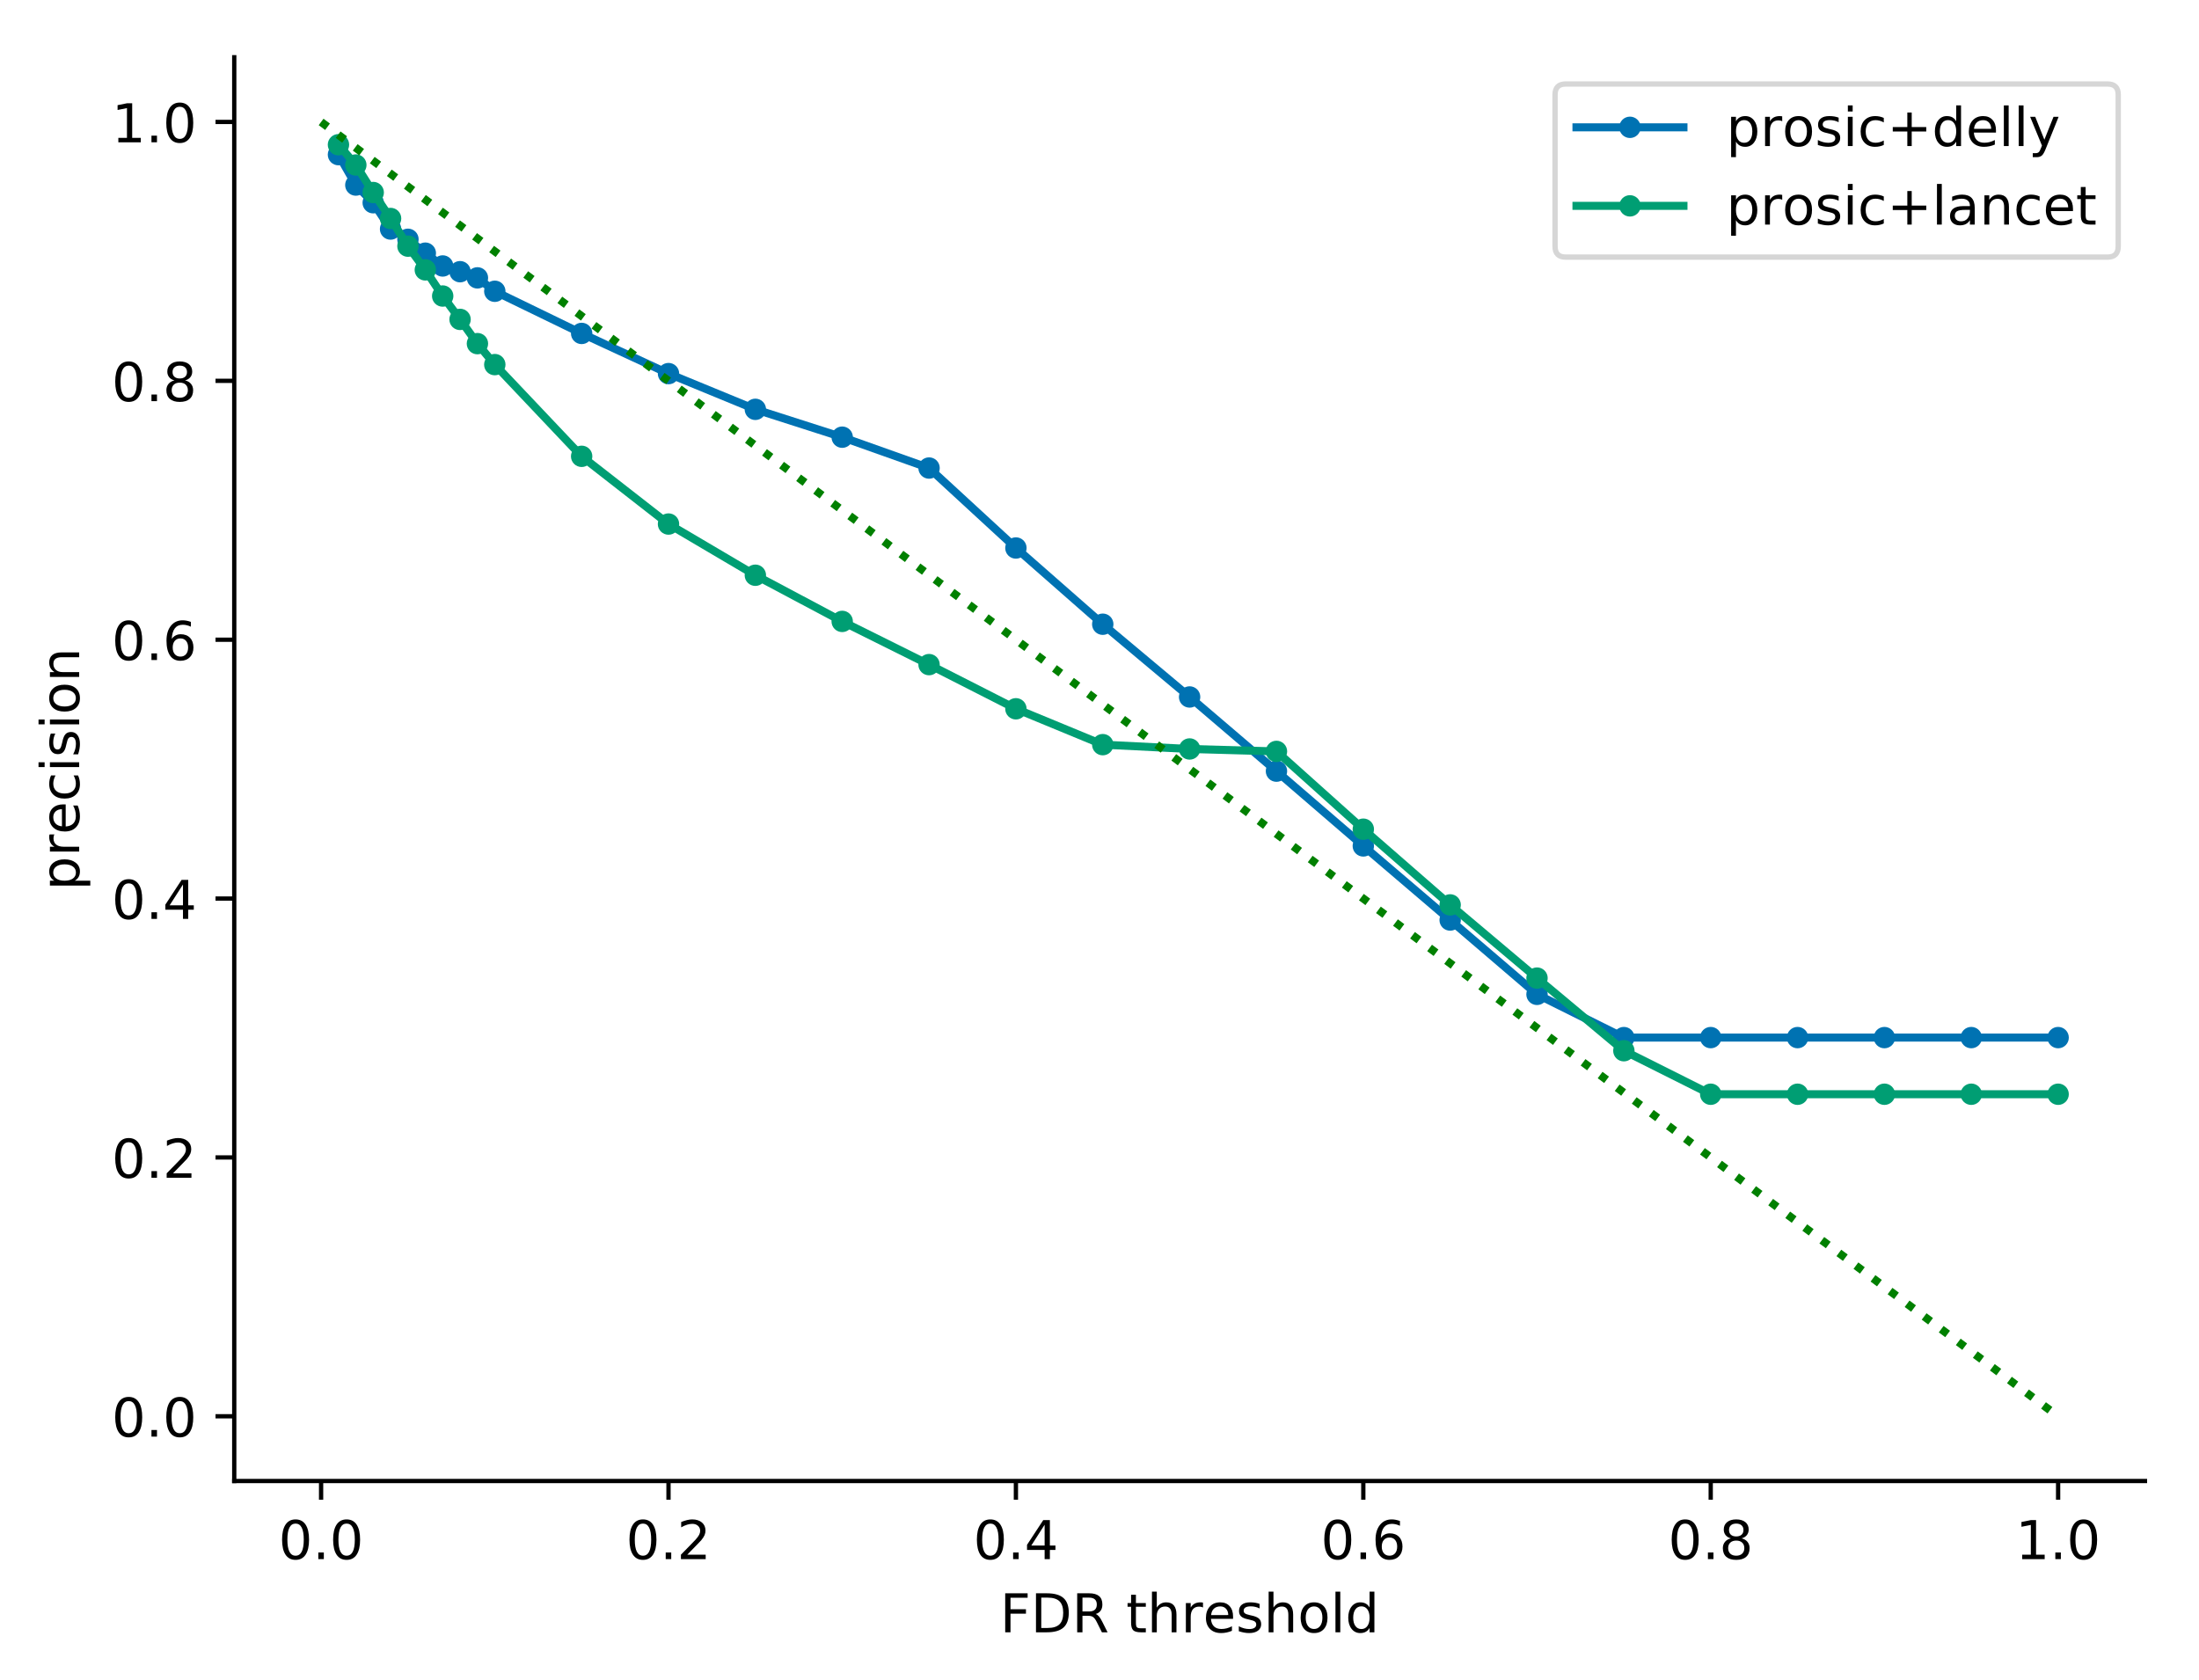
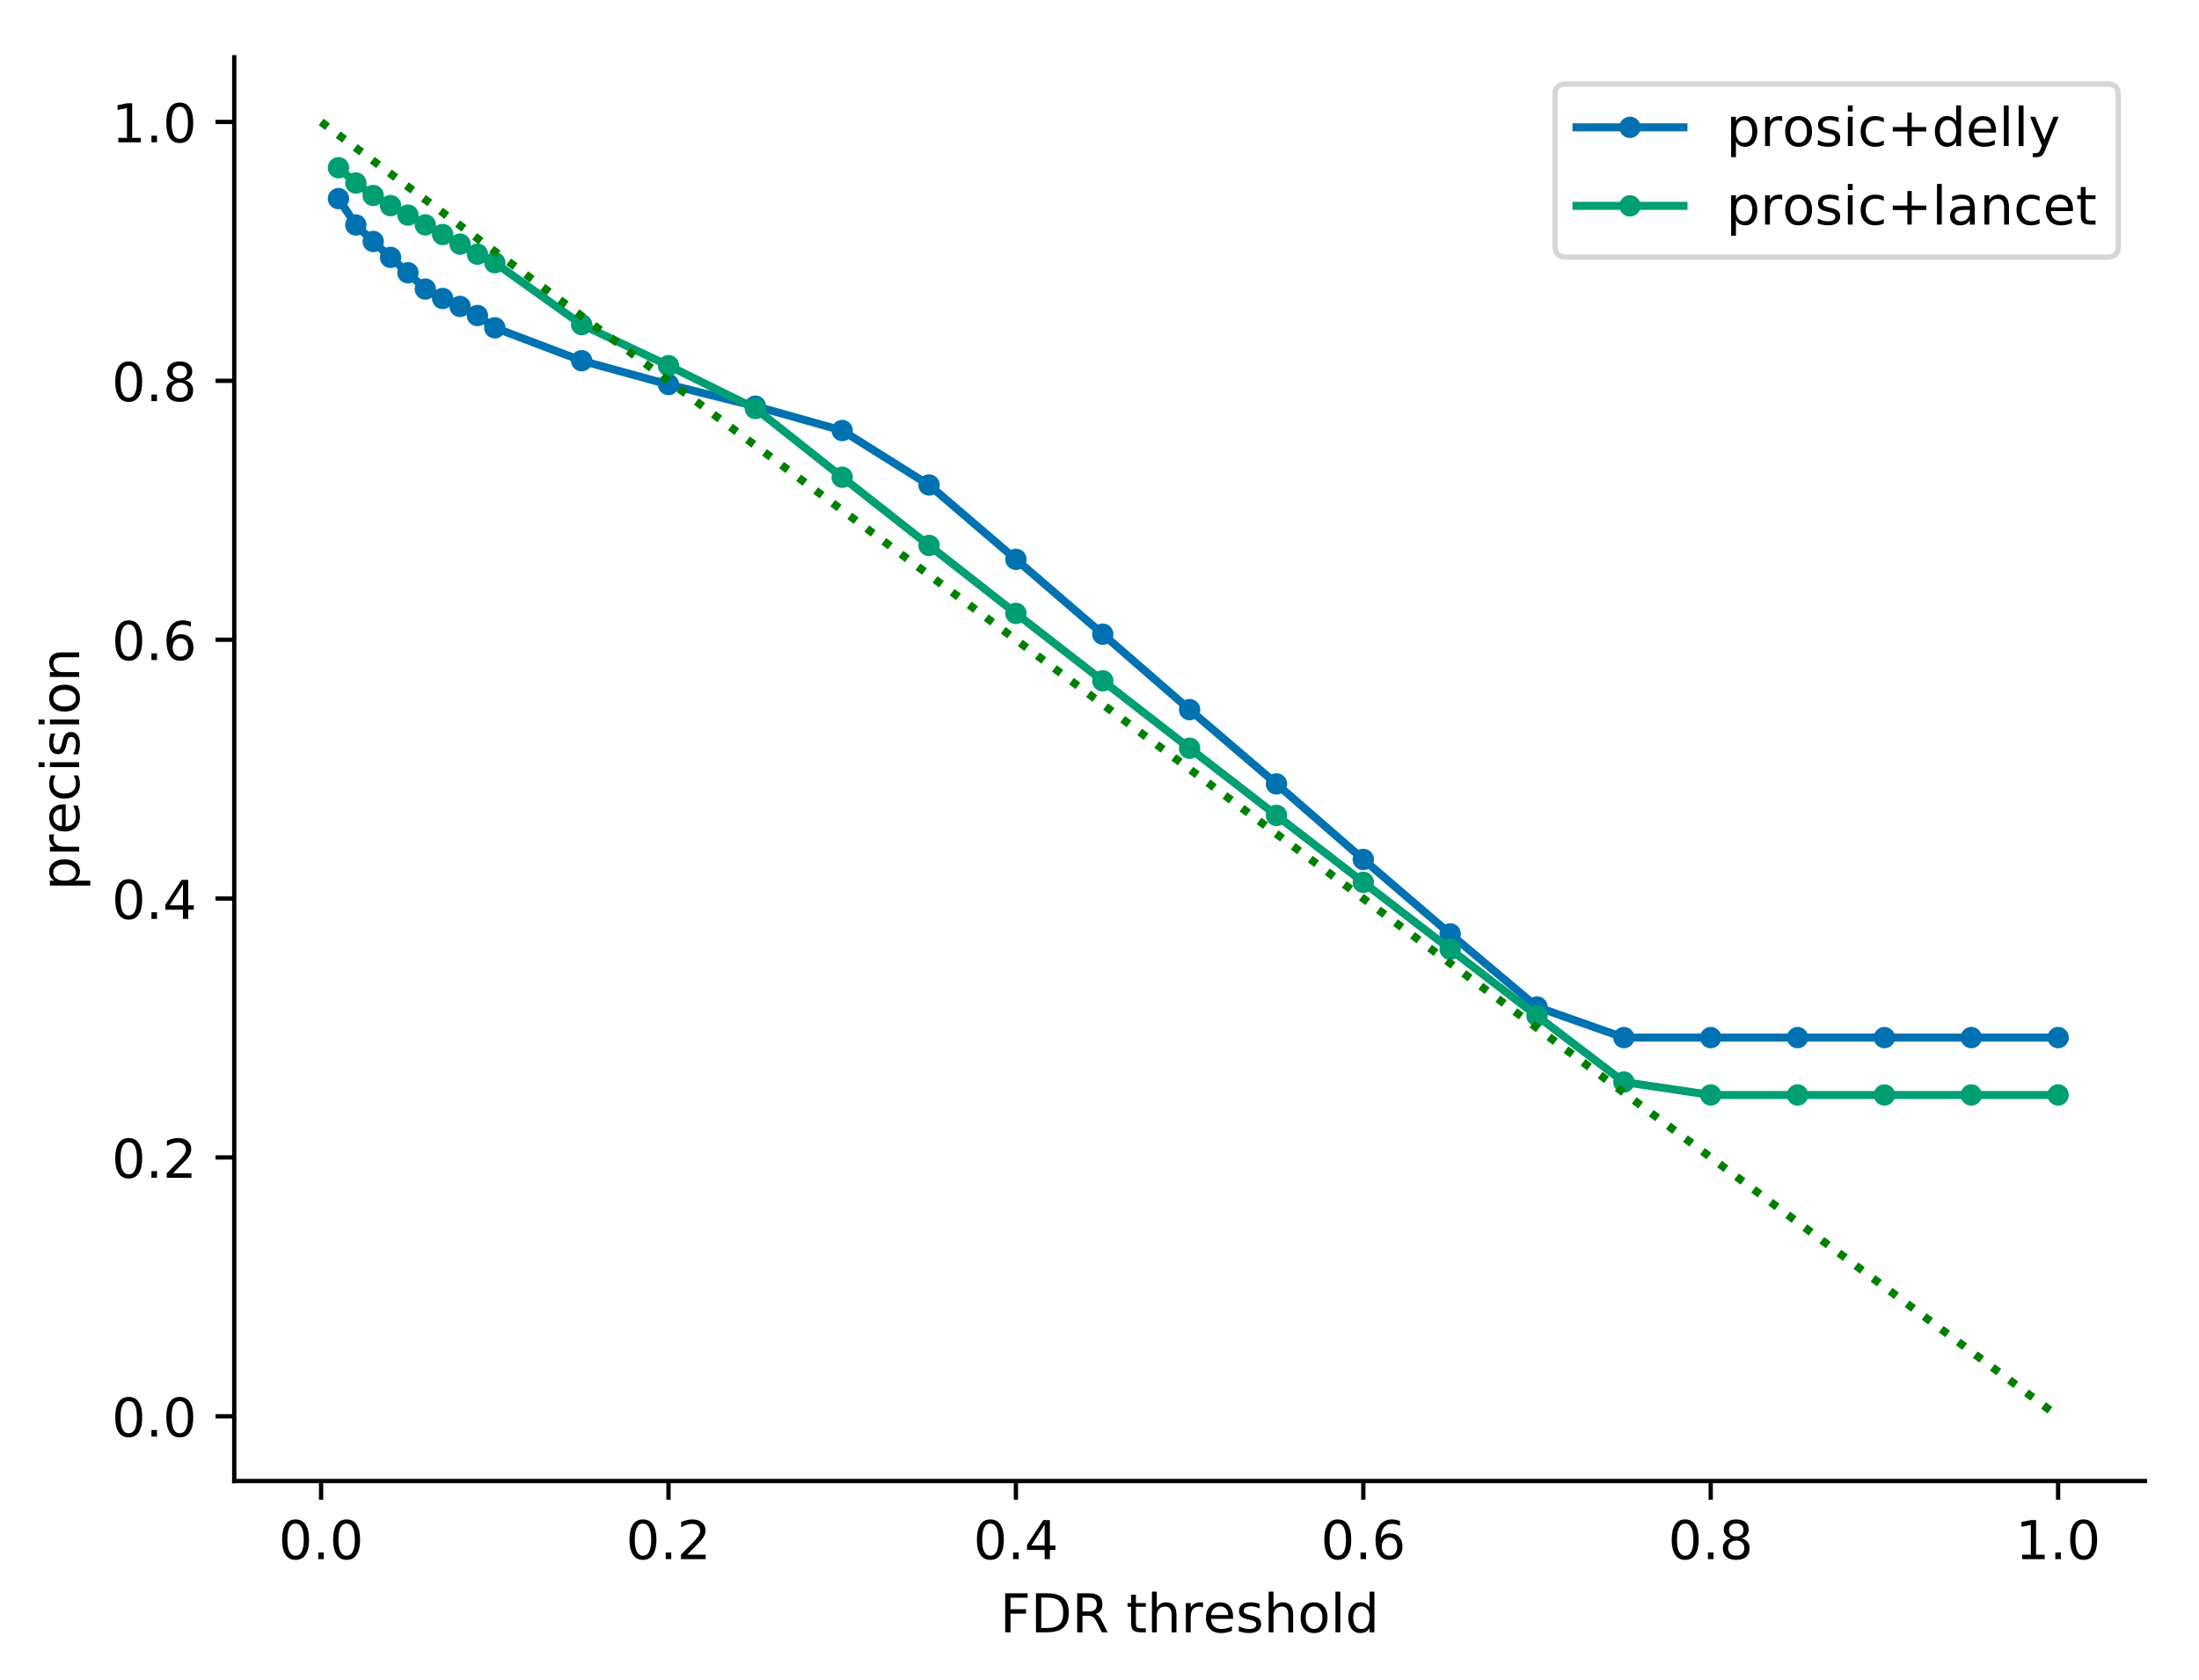
<svg xmlns="http://www.w3.org/2000/svg" xmlns:xlink="http://www.w3.org/1999/xlink" height="314pt" version="1.1" viewBox="0 0 411 314" width="411pt">
  <defs>
    <style type="text/css">
*{stroke-linecap:butt;stroke-linejoin:round;}
  </style>
  </defs>
  <g id="figure_1">
    <g id="patch_1">
      <path d="M 0 314.368  L 411.601 314.368  L 411.601 0  L 0 0  z " style="fill:#ffffff;" />
    </g>
    <g id="axes_1">
      <g id="patch_2">
        <path d="M 43.781 276.812  L 400.901 276.812  L 400.901 10.7  L 43.781 10.7  z " style="fill:#ffffff;" />
      </g>
      <g id="matplotlib.axis_1">
        <g id="xtick_1">
          <g id="line2d_1">
            <defs>
-               <path d="M 0 0  L 0 3.5  " id="m9fa6f4ce5e" style="stroke:#000000;stroke-width:0.8;" />
-             </defs>
-             <g>
-               <use style="stroke:#000000;stroke-width:0.8;" x="60.014" xlink:href="#m9fa6f4ce5e" y="276.812" />
+               <path d="M 0 0  L 0 3.5  " id="m91245ef5e2" style="stroke:#000000;stroke-width:0.8;" />
+             </defs>
+             <g>
+               <use style="stroke:#000000;stroke-width:0.8;" x="60.014" xlink:href="#m91245ef5e2" y="276.812" />
            </g>
          </g>
          <g id="text_1">
            <defs>
              <path d="M 31.781 66.406  Q 24.172 66.406 20.328 58.906  Q 16.5 51.422 16.5 36.375  Q 16.5 21.391 20.328 13.891  Q 24.172 6.391 31.781 6.391  Q 39.453 6.391 43.281 13.891  Q 47.125 21.391 47.125 36.375  Q 47.125 51.422 43.281 58.906  Q 39.453 66.406 31.781 66.406  z M 31.781 74.219  Q 44.047 74.219 50.516 64.516  Q 56.984 54.828 56.984 36.375  Q 56.984 17.969 50.516 8.266  Q 44.047 -1.422 31.781 -1.422  Q 19.531 -1.422 13.062 8.266  Q 6.594 17.969 6.594 36.375  Q 6.594 54.828 13.062 64.516  Q 19.531 74.219 31.781 74.219  z " id="DejaVuSans-30" />
              <path d="M 10.688 12.406  L 21 12.406  L 21 0  L 10.688 0  z " id="DejaVuSans-2e" />
            </defs>
            <g transform="translate(52.06242 291.4104)scale(0.1 -0.1)">
              <use xlink:href="#DejaVuSans-30" />
              <use x="63.623" xlink:href="#DejaVuSans-2e" />
              <use x="95.41" xlink:href="#DejaVuSans-30" />
            </g>
          </g>
        </g>
        <g id="xtick_2">
          <g id="line2d_2">
            <g>
-               <use style="stroke:#000000;stroke-width:0.8;" x="124.945" xlink:href="#m9fa6f4ce5e" y="276.812" />
+               <use style="stroke:#000000;stroke-width:0.8;" x="124.945" xlink:href="#m91245ef5e2" y="276.812" />
            </g>
          </g>
          <g id="text_2">
            <defs>
              <path d="M 19.188 8.297  L 53.609 8.297  L 53.609 0  L 7.328 0  L 7.328 8.297  Q 12.938 14.109 22.625 23.891  Q 32.328 33.688 34.812 36.531  Q 39.547 41.844 41.422 45.531  Q 43.312 49.219 43.312 52.781  Q 43.312 58.594 39.234 62.25  Q 35.156 65.922 28.609 65.922  Q 23.969 65.922 18.812 64.312  Q 13.672 62.703 7.812 59.422  L 7.812 69.391  Q 13.766 71.781 18.938 73  Q 24.125 74.219 28.422 74.219  Q 39.75 74.219 46.484 68.547  Q 53.219 62.891 53.219 53.422  Q 53.219 48.922 51.531 44.891  Q 49.859 40.875 45.406 35.406  Q 44.188 33.984 37.641 27.219  Q 31.109 20.453 19.188 8.297  z " id="DejaVuSans-32" />
            </defs>
            <g transform="translate(116.9933 291.4104)scale(0.1 -0.1)">
              <use xlink:href="#DejaVuSans-30" />
              <use x="63.623" xlink:href="#DejaVuSans-2e" />
              <use x="95.41" xlink:href="#DejaVuSans-32" />
            </g>
          </g>
        </g>
        <g id="xtick_3">
          <g id="line2d_3">
            <g>
-               <use style="stroke:#000000;stroke-width:0.8;" x="189.876" xlink:href="#m9fa6f4ce5e" y="276.812" />
+               <use style="stroke:#000000;stroke-width:0.8;" x="189.876" xlink:href="#m91245ef5e2" y="276.812" />
            </g>
          </g>
          <g id="text_3">
            <defs>
              <path d="M 37.797 64.312  L 12.891 25.391  L 37.797 25.391  z M 35.203 72.906  L 47.609 72.906  L 47.609 25.391  L 58.016 25.391  L 58.016 17.188  L 47.609 17.188  L 47.609 0  L 37.797 0  L 37.797 17.188  L 4.891 17.188  L 4.891 26.703  z " id="DejaVuSans-34" />
            </defs>
            <g transform="translate(181.9242 291.4104)scale(0.1 -0.1)">
              <use xlink:href="#DejaVuSans-30" />
              <use x="63.623" xlink:href="#DejaVuSans-2e" />
              <use x="95.41" xlink:href="#DejaVuSans-34" />
            </g>
          </g>
        </g>
        <g id="xtick_4">
          <g id="line2d_4">
            <g>
-               <use style="stroke:#000000;stroke-width:0.8;" x="254.807" xlink:href="#m9fa6f4ce5e" y="276.812" />
+               <use style="stroke:#000000;stroke-width:0.8;" x="254.807" xlink:href="#m91245ef5e2" y="276.812" />
            </g>
          </g>
          <g id="text_4">
            <defs>
              <path d="M 33.016 40.375  Q 26.375 40.375 22.484 35.828  Q 18.609 31.297 18.609 23.391  Q 18.609 15.531 22.484 10.953  Q 26.375 6.391 33.016 6.391  Q 39.656 6.391 43.531 10.953  Q 47.406 15.531 47.406 23.391  Q 47.406 31.297 43.531 35.828  Q 39.656 40.375 33.016 40.375  z M 52.594 71.297  L 52.594 62.312  Q 48.875 64.062 45.094 64.984  Q 41.312 65.922 37.594 65.922  Q 27.828 65.922 22.672 59.328  Q 17.531 52.734 16.797 39.406  Q 19.672 43.656 24.016 45.922  Q 28.375 48.188 33.594 48.188  Q 44.578 48.188 50.953 41.516  Q 57.328 34.859 57.328 23.391  Q 57.328 12.156 50.688 5.359  Q 44.047 -1.422 33.016 -1.422  Q 20.359 -1.422 13.672 8.266  Q 6.984 17.969 6.984 36.375  Q 6.984 53.656 15.188 63.938  Q 23.391 74.219 37.203 74.219  Q 40.922 74.219 44.703 73.484  Q 48.484 72.75 52.594 71.297  z " id="DejaVuSans-36" />
            </defs>
            <g transform="translate(246.8551 291.4104)scale(0.1 -0.1)">
              <use xlink:href="#DejaVuSans-30" />
              <use x="63.623" xlink:href="#DejaVuSans-2e" />
              <use x="95.41" xlink:href="#DejaVuSans-36" />
            </g>
          </g>
        </g>
        <g id="xtick_5">
          <g id="line2d_5">
            <g>
-               <use style="stroke:#000000;stroke-width:0.8;" x="319.738" xlink:href="#m9fa6f4ce5e" y="276.812" />
+               <use style="stroke:#000000;stroke-width:0.8;" x="319.738" xlink:href="#m91245ef5e2" y="276.812" />
            </g>
          </g>
          <g id="text_5">
            <defs>
              <path d="M 31.781 34.625  Q 24.75 34.625 20.719 30.859  Q 16.703 27.094 16.703 20.516  Q 16.703 13.922 20.719 10.156  Q 24.75 6.391 31.781 6.391  Q 38.812 6.391 42.859 10.172  Q 46.922 13.969 46.922 20.516  Q 46.922 27.094 42.891 30.859  Q 38.875 34.625 31.781 34.625  z M 21.922 38.812  Q 15.578 40.375 12.031 44.719  Q 8.5 49.078 8.5 55.328  Q 8.5 64.062 14.719 69.141  Q 20.953 74.219 31.781 74.219  Q 42.672 74.219 48.875 69.141  Q 55.078 64.062 55.078 55.328  Q 55.078 49.078 51.531 44.719  Q 48 40.375 41.703 38.812  Q 48.828 37.156 52.797 32.312  Q 56.781 27.484 56.781 20.516  Q 56.781 9.906 50.312 4.234  Q 43.844 -1.422 31.781 -1.422  Q 19.734 -1.422 13.25 4.234  Q 6.781 9.906 6.781 20.516  Q 6.781 27.484 10.781 32.312  Q 14.797 37.156 21.922 38.812  z M 18.312 54.391  Q 18.312 48.734 21.844 45.562  Q 25.391 42.391 31.781 42.391  Q 38.141 42.391 41.719 45.562  Q 45.312 48.734 45.312 54.391  Q 45.312 60.062 41.719 63.234  Q 38.141 66.406 31.781 66.406  Q 25.391 66.406 21.844 63.234  Q 18.312 60.062 18.312 54.391  z " id="DejaVuSans-38" />
            </defs>
            <g transform="translate(311.7861 291.4104)scale(0.1 -0.1)">
              <use xlink:href="#DejaVuSans-30" />
              <use x="63.623" xlink:href="#DejaVuSans-2e" />
              <use x="95.41" xlink:href="#DejaVuSans-38" />
            </g>
          </g>
        </g>
        <g id="xtick_6">
          <g id="line2d_6">
            <g>
-               <use style="stroke:#000000;stroke-width:0.8;" x="384.669" xlink:href="#m9fa6f4ce5e" y="276.812" />
+               <use style="stroke:#000000;stroke-width:0.8;" x="384.669" xlink:href="#m91245ef5e2" y="276.812" />
            </g>
          </g>
          <g id="text_6">
            <defs>
              <path d="M 12.406 8.297  L 28.516 8.297  L 28.516 63.922  L 10.984 60.406  L 10.984 69.391  L 28.422 72.906  L 38.281 72.906  L 38.281 8.297  L 54.391 8.297  L 54.391 0  L 12.406 0  z " id="DejaVuSans-31" />
            </defs>
            <g transform="translate(376.717 291.4104)scale(0.1 -0.1)">
              <use xlink:href="#DejaVuSans-31" />
              <use x="63.623" xlink:href="#DejaVuSans-2e" />
              <use x="95.41" xlink:href="#DejaVuSans-30" />
            </g>
          </g>
        </g>
        <g id="text_7">
          <defs>
            <path d="M 9.812 72.906  L 51.703 72.906  L 51.703 64.594  L 19.672 64.594  L 19.672 43.109  L 48.578 43.109  L 48.578 34.812  L 19.672 34.812  L 19.672 0  L 9.812 0  z " id="DejaVuSans-46" />
            <path d="M 19.672 64.797  L 19.672 8.109  L 31.594 8.109  Q 46.688 8.109 53.688 14.938  Q 60.688 21.781 60.688 36.531  Q 60.688 51.172 53.688 57.984  Q 46.688 64.797 31.594 64.797  z M 9.812 72.906  L 30.078 72.906  Q 51.266 72.906 61.172 64.094  Q 71.094 55.281 71.094 36.531  Q 71.094 17.672 61.125 8.828  Q 51.172 0 30.078 0  L 9.812 0  z " id="DejaVuSans-44" />
            <path d="M 44.391 34.188  Q 47.562 33.109 50.562 29.594  Q 53.562 26.078 56.594 19.922  L 66.609 0  L 56 0  L 46.688 18.703  Q 43.062 26.031 39.672 28.422  Q 36.281 30.812 30.422 30.812  L 19.672 30.812  L 19.672 0  L 9.812 0  L 9.812 72.906  L 32.078 72.906  Q 44.578 72.906 50.734 67.672  Q 56.891 62.453 56.891 51.906  Q 56.891 45.016 53.688 40.469  Q 50.484 35.938 44.391 34.188  z M 19.672 64.797  L 19.672 38.922  L 32.078 38.922  Q 39.203 38.922 42.844 42.219  Q 46.484 45.516 46.484 51.906  Q 46.484 58.297 42.844 61.547  Q 39.203 64.797 32.078 64.797  z " id="DejaVuSans-52" />
            <path id="DejaVuSans-20" />
            <path d="M 18.312 70.219  L 18.312 54.688  L 36.812 54.688  L 36.812 47.703  L 18.312 47.703  L 18.312 18.016  Q 18.312 11.328 20.141 9.422  Q 21.969 7.516 27.594 7.516  L 36.812 7.516  L 36.812 0  L 27.594 0  Q 17.188 0 13.234 3.875  Q 9.281 7.766 9.281 18.016  L 9.281 47.703  L 2.688 47.703  L 2.688 54.688  L 9.281 54.688  L 9.281 70.219  z " id="DejaVuSans-74" />
            <path d="M 54.891 33.016  L 54.891 0  L 45.906 0  L 45.906 32.719  Q 45.906 40.484 42.875 44.328  Q 39.844 48.188 33.797 48.188  Q 26.516 48.188 22.312 43.547  Q 18.109 38.922 18.109 30.906  L 18.109 0  L 9.078 0  L 9.078 75.984  L 18.109 75.984  L 18.109 46.188  Q 21.344 51.125 25.703 53.562  Q 30.078 56 35.797 56  Q 45.219 56 50.047 50.172  Q 54.891 44.344 54.891 33.016  z " id="DejaVuSans-68" />
            <path d="M 41.109 46.297  Q 39.594 47.172 37.812 47.578  Q 36.031 48 33.891 48  Q 26.266 48 22.188 43.047  Q 18.109 38.094 18.109 28.812  L 18.109 0  L 9.078 0  L 9.078 54.688  L 18.109 54.688  L 18.109 46.188  Q 20.953 51.172 25.484 53.578  Q 30.031 56 36.531 56  Q 37.453 56 38.578 55.875  Q 39.703 55.766 41.062 55.516  z " id="DejaVuSans-72" />
            <path d="M 56.203 29.594  L 56.203 25.203  L 14.891 25.203  Q 15.484 15.922 20.484 11.062  Q 25.484 6.203 34.422 6.203  Q 39.594 6.203 44.453 7.469  Q 49.312 8.734 54.109 11.281  L 54.109 2.781  Q 49.266 0.734 44.188 -0.344  Q 39.109 -1.422 33.891 -1.422  Q 20.797 -1.422 13.156 6.188  Q 5.516 13.812 5.516 26.812  Q 5.516 40.234 12.766 48.109  Q 20.016 56 32.328 56  Q 43.359 56 49.781 48.891  Q 56.203 41.797 56.203 29.594  z M 47.219 32.234  Q 47.125 39.594 43.094 43.984  Q 39.062 48.391 32.422 48.391  Q 24.906 48.391 20.391 44.141  Q 15.875 39.891 15.188 32.172  z " id="DejaVuSans-65" />
            <path d="M 44.281 53.078  L 44.281 44.578  Q 40.484 46.531 36.375 47.5  Q 32.281 48.484 27.875 48.484  Q 21.188 48.484 17.844 46.438  Q 14.5 44.391 14.5 40.281  Q 14.5 37.156 16.891 35.375  Q 19.281 33.594 26.516 31.984  L 29.594 31.297  Q 39.156 29.25 43.188 25.516  Q 47.219 21.781 47.219 15.094  Q 47.219 7.469 41.188 3.016  Q 35.156 -1.422 24.609 -1.422  Q 20.219 -1.422 15.453 -0.562  Q 10.688 0.297 5.422 2  L 5.422 11.281  Q 10.406 8.688 15.234 7.391  Q 20.062 6.109 24.812 6.109  Q 31.156 6.109 34.562 8.281  Q 37.984 10.453 37.984 14.406  Q 37.984 18.062 35.516 20.016  Q 33.062 21.969 24.703 23.781  L 21.578 24.516  Q 13.234 26.266 9.516 29.906  Q 5.812 33.547 5.812 39.891  Q 5.812 47.609 11.281 51.797  Q 16.75 56 26.812 56  Q 31.781 56 36.172 55.266  Q 40.578 54.547 44.281 53.078  z " id="DejaVuSans-73" />
            <path d="M 30.609 48.391  Q 23.391 48.391 19.188 42.75  Q 14.984 37.109 14.984 27.297  Q 14.984 17.484 19.156 11.844  Q 23.344 6.203 30.609 6.203  Q 37.797 6.203 41.984 11.859  Q 46.188 17.531 46.188 27.297  Q 46.188 37.016 41.984 42.703  Q 37.797 48.391 30.609 48.391  z M 30.609 56  Q 42.328 56 49.016 48.375  Q 55.719 40.766 55.719 27.297  Q 55.719 13.875 49.016 6.219  Q 42.328 -1.422 30.609 -1.422  Q 18.844 -1.422 12.172 6.219  Q 5.516 13.875 5.516 27.297  Q 5.516 40.766 12.172 48.375  Q 18.844 56 30.609 56  z " id="DejaVuSans-6f" />
            <path d="M 9.422 75.984  L 18.406 75.984  L 18.406 0  L 9.422 0  z " id="DejaVuSans-6c" />
            <path d="M 45.406 46.391  L 45.406 75.984  L 54.391 75.984  L 54.391 0  L 45.406 0  L 45.406 8.203  Q 42.578 3.328 38.25 0.953  Q 33.938 -1.422 27.875 -1.422  Q 17.969 -1.422 11.734 6.484  Q 5.516 14.406 5.516 27.297  Q 5.516 40.188 11.734 48.094  Q 17.969 56 27.875 56  Q 33.938 56 38.25 53.625  Q 42.578 51.266 45.406 46.391  z M 14.797 27.297  Q 14.797 17.391 18.875 11.75  Q 22.953 6.109 30.078 6.109  Q 37.203 6.109 41.297 11.75  Q 45.406 17.391 45.406 27.297  Q 45.406 37.203 41.297 42.844  Q 37.203 48.484 30.078 48.484  Q 22.953 48.484 18.875 42.844  Q 14.797 37.203 14.797 27.297  z " id="DejaVuSans-64" />
          </defs>
          <g transform="translate(186.8967 305.0886)scale(0.1 -0.1)">
            <use xlink:href="#DejaVuSans-46" />
            <use x="57.52" xlink:href="#DejaVuSans-44" />
            <use x="134.521" xlink:href="#DejaVuSans-52" />
            <use x="204.004" xlink:href="#DejaVuSans-20" />
            <use x="235.791" xlink:href="#DejaVuSans-74" />
            <use x="275" xlink:href="#DejaVuSans-68" />
            <use x="338.379" xlink:href="#DejaVuSans-72" />
            <use x="379.461" xlink:href="#DejaVuSans-65" />
            <use x="440.984" xlink:href="#DejaVuSans-73" />
            <use x="493.084" xlink:href="#DejaVuSans-68" />
            <use x="556.463" xlink:href="#DejaVuSans-6f" />
            <use x="617.645" xlink:href="#DejaVuSans-6c" />
            <use x="645.428" xlink:href="#DejaVuSans-64" />
          </g>
        </g>
      </g>
      <g id="matplotlib.axis_2">
        <g id="ytick_1">
          <g id="line2d_7">
            <defs>
-               <path d="M 0 0  L -3.5 0  " id="m0088df8ccb" style="stroke:#000000;stroke-width:0.8;" />
-             </defs>
-             <g>
-               <use style="stroke:#000000;stroke-width:0.8;" x="43.781" xlink:href="#m0088df8ccb" y="264.716" />
+               <path d="M 0 0  L -3.5 0  " id="mdba7331cea" style="stroke:#000000;stroke-width:0.8;" />
+             </defs>
+             <g>
+               <use style="stroke:#000000;stroke-width:0.8;" x="43.781" xlink:href="#mdba7331cea" y="264.716" />
            </g>
          </g>
          <g id="text_8">
            <g transform="translate(20.87813 268.5152)scale(0.1 -0.1)">
              <use xlink:href="#DejaVuSans-30" />
              <use x="63.623" xlink:href="#DejaVuSans-2e" />
              <use x="95.41" xlink:href="#DejaVuSans-30" />
            </g>
          </g>
        </g>
        <g id="ytick_2">
          <g id="line2d_8">
            <g>
-               <use style="stroke:#000000;stroke-width:0.8;" x="43.781" xlink:href="#m0088df8ccb" y="216.332" />
+               <use style="stroke:#000000;stroke-width:0.8;" x="43.781" xlink:href="#mdba7331cea" y="216.332" />
            </g>
          </g>
          <g id="text_9">
            <g transform="translate(20.87813 220.1312)scale(0.1 -0.1)">
              <use xlink:href="#DejaVuSans-30" />
              <use x="63.623" xlink:href="#DejaVuSans-2e" />
              <use x="95.41" xlink:href="#DejaVuSans-32" />
            </g>
          </g>
        </g>
        <g id="ytick_3">
          <g id="line2d_9">
            <g>
-               <use style="stroke:#000000;stroke-width:0.8;" x="43.781" xlink:href="#m0088df8ccb" y="167.948" />
+               <use style="stroke:#000000;stroke-width:0.8;" x="43.781" xlink:href="#mdba7331cea" y="167.948" />
            </g>
          </g>
          <g id="text_10">
            <g transform="translate(20.87813 171.7472)scale(0.1 -0.1)">
              <use xlink:href="#DejaVuSans-30" />
              <use x="63.623" xlink:href="#DejaVuSans-2e" />
              <use x="95.41" xlink:href="#DejaVuSans-34" />
            </g>
          </g>
        </g>
        <g id="ytick_4">
          <g id="line2d_10">
            <g>
-               <use style="stroke:#000000;stroke-width:0.8;" x="43.781" xlink:href="#m0088df8ccb" y="119.564" />
+               <use style="stroke:#000000;stroke-width:0.8;" x="43.781" xlink:href="#mdba7331cea" y="119.564" />
            </g>
          </g>
          <g id="text_11">
            <g transform="translate(20.87813 123.3632)scale(0.1 -0.1)">
              <use xlink:href="#DejaVuSans-30" />
              <use x="63.623" xlink:href="#DejaVuSans-2e" />
              <use x="95.41" xlink:href="#DejaVuSans-36" />
            </g>
          </g>
        </g>
        <g id="ytick_5">
          <g id="line2d_11">
            <g>
-               <use style="stroke:#000000;stroke-width:0.8;" x="43.781" xlink:href="#m0088df8ccb" y="71.18" />
+               <use style="stroke:#000000;stroke-width:0.8;" x="43.781" xlink:href="#mdba7331cea" y="71.18" />
            </g>
          </g>
          <g id="text_12">
            <g transform="translate(20.87813 74.97922)scale(0.1 -0.1)">
              <use xlink:href="#DejaVuSans-30" />
              <use x="63.623" xlink:href="#DejaVuSans-2e" />
              <use x="95.41" xlink:href="#DejaVuSans-38" />
            </g>
          </g>
        </g>
        <g id="ytick_6">
          <g id="line2d_12">
            <g>
-               <use style="stroke:#000000;stroke-width:0.8;" x="43.781" xlink:href="#m0088df8ccb" y="22.796" />
+               <use style="stroke:#000000;stroke-width:0.8;" x="43.781" xlink:href="#mdba7331cea" y="22.796" />
            </g>
          </g>
          <g id="text_13">
            <g transform="translate(20.87813 26.59522)scale(0.1 -0.1)">
              <use xlink:href="#DejaVuSans-31" />
              <use x="63.623" xlink:href="#DejaVuSans-2e" />
              <use x="95.41" xlink:href="#DejaVuSans-30" />
            </g>
          </g>
        </g>
        <g id="text_14">
          <defs>
            <path d="M 18.109 8.203  L 18.109 -20.797  L 9.078 -20.797  L 9.078 54.688  L 18.109 54.688  L 18.109 46.391  Q 20.953 51.266 25.266 53.625  Q 29.594 56 35.594 56  Q 45.562 56 51.781 48.094  Q 58.016 40.188 58.016 27.297  Q 58.016 14.406 51.781 6.484  Q 45.562 -1.422 35.594 -1.422  Q 29.594 -1.422 25.266 0.953  Q 20.953 3.328 18.109 8.203  z M 48.688 27.297  Q 48.688 37.203 44.609 42.844  Q 40.531 48.484 33.406 48.484  Q 26.266 48.484 22.188 42.844  Q 18.109 37.203 18.109 27.297  Q 18.109 17.391 22.188 11.75  Q 26.266 6.109 33.406 6.109  Q 40.531 6.109 44.609 11.75  Q 48.688 17.391 48.688 27.297  z " id="DejaVuSans-70" />
            <path d="M 48.781 52.594  L 48.781 44.188  Q 44.969 46.297 41.141 47.344  Q 37.312 48.391 33.406 48.391  Q 24.656 48.391 19.812 42.844  Q 14.984 37.312 14.984 27.297  Q 14.984 17.281 19.812 11.734  Q 24.656 6.203 33.406 6.203  Q 37.312 6.203 41.141 7.25  Q 44.969 8.297 48.781 10.406  L 48.781 2.094  Q 45.016 0.344 40.984 -0.531  Q 36.969 -1.422 32.422 -1.422  Q 20.062 -1.422 12.781 6.344  Q 5.516 14.109 5.516 27.297  Q 5.516 40.672 12.859 48.328  Q 20.219 56 33.016 56  Q 37.156 56 41.109 55.141  Q 45.062 54.297 48.781 52.594  z " id="DejaVuSans-63" />
            <path d="M 9.422 54.688  L 18.406 54.688  L 18.406 0  L 9.422 0  z M 9.422 75.984  L 18.406 75.984  L 18.406 64.594  L 9.422 64.594  z " id="DejaVuSans-69" />
            <path d="M 54.891 33.016  L 54.891 0  L 45.906 0  L 45.906 32.719  Q 45.906 40.484 42.875 44.328  Q 39.844 48.188 33.797 48.188  Q 26.516 48.188 22.312 43.547  Q 18.109 38.922 18.109 30.906  L 18.109 0  L 9.078 0  L 9.078 54.688  L 18.109 54.688  L 18.109 46.188  Q 21.344 51.125 25.703 53.562  Q 30.078 56 35.797 56  Q 45.219 56 50.047 50.172  Q 54.891 44.344 54.891 33.016  z " id="DejaVuSans-6e" />
          </defs>
          <g transform="translate(14.79844 166.4208)rotate(-90)scale(0.1 -0.1)">
            <use xlink:href="#DejaVuSans-70" />
            <use x="63.477" xlink:href="#DejaVuSans-72" />
            <use x="104.559" xlink:href="#DejaVuSans-65" />
            <use x="166.082" xlink:href="#DejaVuSans-63" />
            <use x="221.062" xlink:href="#DejaVuSans-69" />
            <use x="248.846" xlink:href="#DejaVuSans-73" />
            <use x="300.945" xlink:href="#DejaVuSans-69" />
            <use x="328.729" xlink:href="#DejaVuSans-6f" />
            <use x="389.91" xlink:href="#DejaVuSans-6e" />
          </g>
        </g>
      </g>
      <g id="line2d_13">
-         <path clip-path="url(#p047cfa507d)" d="M 63.261 28.903  L 66.507 34.587  L 69.754 37.892  L 73 42.807  L 76.247 44.726  L 79.493 47.319  L 82.74 49.712  L 85.986 50.782  L 89.233 51.936  L 92.479 54.441  L 108.712 62.32  L 124.945 69.829  L 141.178 76.507  L 157.41 81.712  L 173.643 87.48  L 189.876 102.424  L 206.109 116.671  L 222.341 130.269  L 238.574 144.132  L 254.807 158.107  L 271.039 171.959  L 287.272 185.852  L 303.505 193.935  L 319.738 193.935  L 335.97 193.935  L 352.203 193.935  L 368.436 193.935  L 384.669 193.935  " style="fill:none;stroke:#0072b2;stroke-linecap:square;stroke-width:1.5;" />
+         <path clip-path="url(#p1dc5e2c1b3)" d="M 63.261 37.12  L 66.507 42.048  L 69.754 45.132  L 73 48.106  L 76.247 50.978  L 79.493 54.031  L 82.74 55.785  L 85.986 57.273  L 89.233 58.971  L 92.479 61.271  L 108.712 67.42  L 124.945 71.871  L 141.178 75.916  L 157.41 80.471  L 173.643 90.649  L 189.876 104.546  L 206.109 118.531  L 222.341 132.635  L 238.574 146.52  L 254.807 160.634  L 271.039 174.547  L 287.272 188.211  L 303.505 193.935  L 319.738 193.935  L 335.97 193.935  L 352.203 193.935  L 368.436 193.935  L 384.669 193.935  " style="fill:none;stroke:#0072b2;stroke-linecap:square;stroke-width:1.5;" />
        <defs>
-           <path d="M 0 1.5  C 0.398 1.5 0.779 1.342 1.061 1.061  C 1.342 0.779 1.5 0.398 1.5 0  C 1.5 -0.398 1.342 -0.779 1.061 -1.061  C 0.779 -1.342 0.398 -1.5 0 -1.5  C -0.398 -1.5 -0.779 -1.342 -1.061 -1.061  C -1.342 -0.779 -1.5 -0.398 -1.5 0  C -1.5 0.398 -1.342 0.779 -1.061 1.061  C -0.779 1.342 -0.398 1.5 0 1.5  z " id="m3686bab134" style="stroke:#0072b2;" />
+           <path d="M 0 1.5  C 0.398 1.5 0.779 1.342 1.061 1.061  C 1.342 0.779 1.5 0.398 1.5 0  C 1.5 -0.398 1.342 -0.779 1.061 -1.061  C 0.779 -1.342 0.398 -1.5 0 -1.5  C -0.398 -1.5 -0.779 -1.342 -1.061 -1.061  C -1.342 -0.779 -1.5 -0.398 -1.5 0  C -1.5 0.398 -1.342 0.779 -1.061 1.061  C -0.779 1.342 -0.398 1.5 0 1.5  z " id="m0ad992be2f" style="stroke:#0072b2;" />
        </defs>
-         <g clip-path="url(#p047cfa507d)">
-           <use style="fill:#0072b2;stroke:#0072b2;" x="63.261" xlink:href="#m3686bab134" y="28.903" />
-           <use style="fill:#0072b2;stroke:#0072b2;" x="66.507" xlink:href="#m3686bab134" y="34.587" />
-           <use style="fill:#0072b2;stroke:#0072b2;" x="69.754" xlink:href="#m3686bab134" y="37.892" />
-           <use style="fill:#0072b2;stroke:#0072b2;" x="73" xlink:href="#m3686bab134" y="42.807" />
-           <use style="fill:#0072b2;stroke:#0072b2;" x="76.247" xlink:href="#m3686bab134" y="44.726" />
-           <use style="fill:#0072b2;stroke:#0072b2;" x="79.493" xlink:href="#m3686bab134" y="47.319" />
-           <use style="fill:#0072b2;stroke:#0072b2;" x="82.74" xlink:href="#m3686bab134" y="49.712" />
-           <use style="fill:#0072b2;stroke:#0072b2;" x="85.986" xlink:href="#m3686bab134" y="50.782" />
-           <use style="fill:#0072b2;stroke:#0072b2;" x="89.233" xlink:href="#m3686bab134" y="51.936" />
-           <use style="fill:#0072b2;stroke:#0072b2;" x="92.479" xlink:href="#m3686bab134" y="54.441" />
-           <use style="fill:#0072b2;stroke:#0072b2;" x="108.712" xlink:href="#m3686bab134" y="62.32" />
-           <use style="fill:#0072b2;stroke:#0072b2;" x="124.945" xlink:href="#m3686bab134" y="69.829" />
-           <use style="fill:#0072b2;stroke:#0072b2;" x="141.178" xlink:href="#m3686bab134" y="76.507" />
-           <use style="fill:#0072b2;stroke:#0072b2;" x="157.41" xlink:href="#m3686bab134" y="81.712" />
-           <use style="fill:#0072b2;stroke:#0072b2;" x="173.643" xlink:href="#m3686bab134" y="87.48" />
-           <use style="fill:#0072b2;stroke:#0072b2;" x="189.876" xlink:href="#m3686bab134" y="102.424" />
-           <use style="fill:#0072b2;stroke:#0072b2;" x="206.109" xlink:href="#m3686bab134" y="116.671" />
-           <use style="fill:#0072b2;stroke:#0072b2;" x="222.341" xlink:href="#m3686bab134" y="130.269" />
-           <use style="fill:#0072b2;stroke:#0072b2;" x="238.574" xlink:href="#m3686bab134" y="144.132" />
-           <use style="fill:#0072b2;stroke:#0072b2;" x="254.807" xlink:href="#m3686bab134" y="158.107" />
-           <use style="fill:#0072b2;stroke:#0072b2;" x="271.039" xlink:href="#m3686bab134" y="171.959" />
-           <use style="fill:#0072b2;stroke:#0072b2;" x="287.272" xlink:href="#m3686bab134" y="185.852" />
-           <use style="fill:#0072b2;stroke:#0072b2;" x="303.505" xlink:href="#m3686bab134" y="193.935" />
-           <use style="fill:#0072b2;stroke:#0072b2;" x="319.738" xlink:href="#m3686bab134" y="193.935" />
-           <use style="fill:#0072b2;stroke:#0072b2;" x="335.97" xlink:href="#m3686bab134" y="193.935" />
-           <use style="fill:#0072b2;stroke:#0072b2;" x="352.203" xlink:href="#m3686bab134" y="193.935" />
-           <use style="fill:#0072b2;stroke:#0072b2;" x="368.436" xlink:href="#m3686bab134" y="193.935" />
-           <use style="fill:#0072b2;stroke:#0072b2;" x="384.669" xlink:href="#m3686bab134" y="193.935" />
+         <g clip-path="url(#p1dc5e2c1b3)">
+           <use style="fill:#0072b2;stroke:#0072b2;" x="63.261" xlink:href="#m0ad992be2f" y="37.12" />
+           <use style="fill:#0072b2;stroke:#0072b2;" x="66.507" xlink:href="#m0ad992be2f" y="42.048" />
+           <use style="fill:#0072b2;stroke:#0072b2;" x="69.754" xlink:href="#m0ad992be2f" y="45.132" />
+           <use style="fill:#0072b2;stroke:#0072b2;" x="73" xlink:href="#m0ad992be2f" y="48.106" />
+           <use style="fill:#0072b2;stroke:#0072b2;" x="76.247" xlink:href="#m0ad992be2f" y="50.978" />
+           <use style="fill:#0072b2;stroke:#0072b2;" x="79.493" xlink:href="#m0ad992be2f" y="54.031" />
+           <use style="fill:#0072b2;stroke:#0072b2;" x="82.74" xlink:href="#m0ad992be2f" y="55.785" />
+           <use style="fill:#0072b2;stroke:#0072b2;" x="85.986" xlink:href="#m0ad992be2f" y="57.273" />
+           <use style="fill:#0072b2;stroke:#0072b2;" x="89.233" xlink:href="#m0ad992be2f" y="58.971" />
+           <use style="fill:#0072b2;stroke:#0072b2;" x="92.479" xlink:href="#m0ad992be2f" y="61.271" />
+           <use style="fill:#0072b2;stroke:#0072b2;" x="108.712" xlink:href="#m0ad992be2f" y="67.42" />
+           <use style="fill:#0072b2;stroke:#0072b2;" x="124.945" xlink:href="#m0ad992be2f" y="71.871" />
+           <use style="fill:#0072b2;stroke:#0072b2;" x="141.178" xlink:href="#m0ad992be2f" y="75.916" />
+           <use style="fill:#0072b2;stroke:#0072b2;" x="157.41" xlink:href="#m0ad992be2f" y="80.471" />
+           <use style="fill:#0072b2;stroke:#0072b2;" x="173.643" xlink:href="#m0ad992be2f" y="90.649" />
+           <use style="fill:#0072b2;stroke:#0072b2;" x="189.876" xlink:href="#m0ad992be2f" y="104.546" />
+           <use style="fill:#0072b2;stroke:#0072b2;" x="206.109" xlink:href="#m0ad992be2f" y="118.531" />
+           <use style="fill:#0072b2;stroke:#0072b2;" x="222.341" xlink:href="#m0ad992be2f" y="132.635" />
+           <use style="fill:#0072b2;stroke:#0072b2;" x="238.574" xlink:href="#m0ad992be2f" y="146.52" />
+           <use style="fill:#0072b2;stroke:#0072b2;" x="254.807" xlink:href="#m0ad992be2f" y="160.634" />
+           <use style="fill:#0072b2;stroke:#0072b2;" x="271.039" xlink:href="#m0ad992be2f" y="174.547" />
+           <use style="fill:#0072b2;stroke:#0072b2;" x="287.272" xlink:href="#m0ad992be2f" y="188.211" />
+           <use style="fill:#0072b2;stroke:#0072b2;" x="303.505" xlink:href="#m0ad992be2f" y="193.935" />
+           <use style="fill:#0072b2;stroke:#0072b2;" x="319.738" xlink:href="#m0ad992be2f" y="193.935" />
+           <use style="fill:#0072b2;stroke:#0072b2;" x="335.97" xlink:href="#m0ad992be2f" y="193.935" />
+           <use style="fill:#0072b2;stroke:#0072b2;" x="352.203" xlink:href="#m0ad992be2f" y="193.935" />
+           <use style="fill:#0072b2;stroke:#0072b2;" x="368.436" xlink:href="#m0ad992be2f" y="193.935" />
+           <use style="fill:#0072b2;stroke:#0072b2;" x="384.669" xlink:href="#m0ad992be2f" y="193.935" />
        </g>
      </g>
      <g id="line2d_14">
-         <path clip-path="url(#p047cfa507d)" d="M 63.261 27.05  L 66.507 30.84  L 69.754 35.983  L 73 40.837  L 76.247 46.008  L 79.493 50.441  L 82.74 55.329  L 85.986 59.698  L 89.233 64.227  L 92.479 68.147  L 108.712 85.289  L 124.945 97.947  L 141.178 107.516  L 157.41 116.145  L 173.643 124.22  L 189.876 132.478  L 206.109 139.18  L 222.341 139.987  L 238.574 140.443  L 254.807 154.982  L 271.039 169.132  L 287.272 182.814  L 303.505 196.386  L 319.738 204.52  L 335.97 204.52  L 352.203 204.52  L 368.436 204.52  L 384.669 204.52  " style="fill:none;stroke:#009e73;stroke-linecap:square;stroke-width:1.5;" />
+         <path clip-path="url(#p1dc5e2c1b3)" d="M 63.261 31.347  L 66.507 34.209  L 69.754 36.537  L 73 38.437  L 76.247 40.205  L 79.493 42.035  L 82.74 43.836  L 85.986 45.629  L 89.233 47.506  L 92.479 49.1  L 108.712 60.677  L 124.945 68.341  L 141.178 76.352  L 157.41 89.197  L 173.643 101.947  L 189.876 114.646  L 206.109 127.252  L 222.341 139.852  L 238.574 152.397  L 254.807 164.913  L 271.039 177.408  L 287.272 189.878  L 303.505 202.238  L 319.738 204.658  L 335.97 204.658  L 352.203 204.658  L 368.436 204.658  L 384.669 204.658  " style="fill:none;stroke:#009e73;stroke-linecap:square;stroke-width:1.5;" />
        <defs>
-           <path d="M 0 1.5  C 0.398 1.5 0.779 1.342 1.061 1.061  C 1.342 0.779 1.5 0.398 1.5 0  C 1.5 -0.398 1.342 -0.779 1.061 -1.061  C 0.779 -1.342 0.398 -1.5 0 -1.5  C -0.398 -1.5 -0.779 -1.342 -1.061 -1.061  C -1.342 -0.779 -1.5 -0.398 -1.5 0  C -1.5 0.398 -1.342 0.779 -1.061 1.061  C -0.779 1.342 -0.398 1.5 0 1.5  z " id="mfc400bc3c2" style="stroke:#009e73;" />
+           <path d="M 0 1.5  C 0.398 1.5 0.779 1.342 1.061 1.061  C 1.342 0.779 1.5 0.398 1.5 0  C 1.5 -0.398 1.342 -0.779 1.061 -1.061  C 0.779 -1.342 0.398 -1.5 0 -1.5  C -0.398 -1.5 -0.779 -1.342 -1.061 -1.061  C -1.342 -0.779 -1.5 -0.398 -1.5 0  C -1.5 0.398 -1.342 0.779 -1.061 1.061  C -0.779 1.342 -0.398 1.5 0 1.5  z " id="m0f87f73c71" style="stroke:#009e73;" />
        </defs>
-         <g clip-path="url(#p047cfa507d)">
-           <use style="fill:#009e73;stroke:#009e73;" x="63.261" xlink:href="#mfc400bc3c2" y="27.05" />
-           <use style="fill:#009e73;stroke:#009e73;" x="66.507" xlink:href="#mfc400bc3c2" y="30.84" />
-           <use style="fill:#009e73;stroke:#009e73;" x="69.754" xlink:href="#mfc400bc3c2" y="35.983" />
-           <use style="fill:#009e73;stroke:#009e73;" x="73" xlink:href="#mfc400bc3c2" y="40.837" />
-           <use style="fill:#009e73;stroke:#009e73;" x="76.247" xlink:href="#mfc400bc3c2" y="46.008" />
-           <use style="fill:#009e73;stroke:#009e73;" x="79.493" xlink:href="#mfc400bc3c2" y="50.441" />
-           <use style="fill:#009e73;stroke:#009e73;" x="82.74" xlink:href="#mfc400bc3c2" y="55.329" />
-           <use style="fill:#009e73;stroke:#009e73;" x="85.986" xlink:href="#mfc400bc3c2" y="59.698" />
-           <use style="fill:#009e73;stroke:#009e73;" x="89.233" xlink:href="#mfc400bc3c2" y="64.227" />
-           <use style="fill:#009e73;stroke:#009e73;" x="92.479" xlink:href="#mfc400bc3c2" y="68.147" />
-           <use style="fill:#009e73;stroke:#009e73;" x="108.712" xlink:href="#mfc400bc3c2" y="85.289" />
-           <use style="fill:#009e73;stroke:#009e73;" x="124.945" xlink:href="#mfc400bc3c2" y="97.947" />
-           <use style="fill:#009e73;stroke:#009e73;" x="141.178" xlink:href="#mfc400bc3c2" y="107.516" />
-           <use style="fill:#009e73;stroke:#009e73;" x="157.41" xlink:href="#mfc400bc3c2" y="116.145" />
-           <use style="fill:#009e73;stroke:#009e73;" x="173.643" xlink:href="#mfc400bc3c2" y="124.22" />
-           <use style="fill:#009e73;stroke:#009e73;" x="189.876" xlink:href="#mfc400bc3c2" y="132.478" />
-           <use style="fill:#009e73;stroke:#009e73;" x="206.109" xlink:href="#mfc400bc3c2" y="139.18" />
-           <use style="fill:#009e73;stroke:#009e73;" x="222.341" xlink:href="#mfc400bc3c2" y="139.987" />
-           <use style="fill:#009e73;stroke:#009e73;" x="238.574" xlink:href="#mfc400bc3c2" y="140.443" />
-           <use style="fill:#009e73;stroke:#009e73;" x="254.807" xlink:href="#mfc400bc3c2" y="154.982" />
-           <use style="fill:#009e73;stroke:#009e73;" x="271.039" xlink:href="#mfc400bc3c2" y="169.132" />
-           <use style="fill:#009e73;stroke:#009e73;" x="287.272" xlink:href="#mfc400bc3c2" y="182.814" />
-           <use style="fill:#009e73;stroke:#009e73;" x="303.505" xlink:href="#mfc400bc3c2" y="196.386" />
-           <use style="fill:#009e73;stroke:#009e73;" x="319.738" xlink:href="#mfc400bc3c2" y="204.52" />
-           <use style="fill:#009e73;stroke:#009e73;" x="335.97" xlink:href="#mfc400bc3c2" y="204.52" />
-           <use style="fill:#009e73;stroke:#009e73;" x="352.203" xlink:href="#mfc400bc3c2" y="204.52" />
-           <use style="fill:#009e73;stroke:#009e73;" x="368.436" xlink:href="#mfc400bc3c2" y="204.52" />
-           <use style="fill:#009e73;stroke:#009e73;" x="384.669" xlink:href="#mfc400bc3c2" y="204.52" />
+         <g clip-path="url(#p1dc5e2c1b3)">
+           <use style="fill:#009e73;stroke:#009e73;" x="63.261" xlink:href="#m0f87f73c71" y="31.347" />
+           <use style="fill:#009e73;stroke:#009e73;" x="66.507" xlink:href="#m0f87f73c71" y="34.209" />
+           <use style="fill:#009e73;stroke:#009e73;" x="69.754" xlink:href="#m0f87f73c71" y="36.537" />
+           <use style="fill:#009e73;stroke:#009e73;" x="73" xlink:href="#m0f87f73c71" y="38.437" />
+           <use style="fill:#009e73;stroke:#009e73;" x="76.247" xlink:href="#m0f87f73c71" y="40.205" />
+           <use style="fill:#009e73;stroke:#009e73;" x="79.493" xlink:href="#m0f87f73c71" y="42.035" />
+           <use style="fill:#009e73;stroke:#009e73;" x="82.74" xlink:href="#m0f87f73c71" y="43.836" />
+           <use style="fill:#009e73;stroke:#009e73;" x="85.986" xlink:href="#m0f87f73c71" y="45.629" />
+           <use style="fill:#009e73;stroke:#009e73;" x="89.233" xlink:href="#m0f87f73c71" y="47.506" />
+           <use style="fill:#009e73;stroke:#009e73;" x="92.479" xlink:href="#m0f87f73c71" y="49.1" />
+           <use style="fill:#009e73;stroke:#009e73;" x="108.712" xlink:href="#m0f87f73c71" y="60.677" />
+           <use style="fill:#009e73;stroke:#009e73;" x="124.945" xlink:href="#m0f87f73c71" y="68.341" />
+           <use style="fill:#009e73;stroke:#009e73;" x="141.178" xlink:href="#m0f87f73c71" y="76.352" />
+           <use style="fill:#009e73;stroke:#009e73;" x="157.41" xlink:href="#m0f87f73c71" y="89.197" />
+           <use style="fill:#009e73;stroke:#009e73;" x="173.643" xlink:href="#m0f87f73c71" y="101.947" />
+           <use style="fill:#009e73;stroke:#009e73;" x="189.876" xlink:href="#m0f87f73c71" y="114.646" />
+           <use style="fill:#009e73;stroke:#009e73;" x="206.109" xlink:href="#m0f87f73c71" y="127.252" />
+           <use style="fill:#009e73;stroke:#009e73;" x="222.341" xlink:href="#m0f87f73c71" y="139.852" />
+           <use style="fill:#009e73;stroke:#009e73;" x="238.574" xlink:href="#m0f87f73c71" y="152.397" />
+           <use style="fill:#009e73;stroke:#009e73;" x="254.807" xlink:href="#m0f87f73c71" y="164.913" />
+           <use style="fill:#009e73;stroke:#009e73;" x="271.039" xlink:href="#m0f87f73c71" y="177.408" />
+           <use style="fill:#009e73;stroke:#009e73;" x="287.272" xlink:href="#m0f87f73c71" y="189.878" />
+           <use style="fill:#009e73;stroke:#009e73;" x="303.505" xlink:href="#m0f87f73c71" y="202.238" />
+           <use style="fill:#009e73;stroke:#009e73;" x="319.738" xlink:href="#m0f87f73c71" y="204.658" />
+           <use style="fill:#009e73;stroke:#009e73;" x="335.97" xlink:href="#m0f87f73c71" y="204.658" />
+           <use style="fill:#009e73;stroke:#009e73;" x="352.203" xlink:href="#m0f87f73c71" y="204.658" />
+           <use style="fill:#009e73;stroke:#009e73;" x="368.436" xlink:href="#m0f87f73c71" y="204.658" />
+           <use style="fill:#009e73;stroke:#009e73;" x="384.669" xlink:href="#m0f87f73c71" y="204.658" />
        </g>
      </g>
      <g id="line2d_15">
-         <path clip-path="url(#p047cfa507d)" d="M 60.014 22.796  L 384.669 264.716  " style="fill:none;stroke:#008000;stroke-dasharray:1.5,2.475;stroke-dashoffset:0;stroke-width:1.5;" />
+         <path clip-path="url(#p1dc5e2c1b3)" d="M 60.014 22.796  L 384.669 264.716  " style="fill:none;stroke:#008000;stroke-dasharray:1.5,2.475;stroke-dashoffset:0;stroke-width:1.5;" />
      </g>
      <g id="patch_3">
        <path d="M 43.781 276.812  L 43.781 10.7  " style="fill:none;stroke:#000000;stroke-linecap:square;stroke-linejoin:miter;stroke-width:0.8;" />
      </g>
      <g id="patch_4">
        <path d="M 43.781 276.812  L 400.901 276.812  " style="fill:none;stroke:#000000;stroke-linecap:square;stroke-linejoin:miter;stroke-width:0.8;" />
      </g>
      <g id="legend_1">
        <g id="patch_5">
          <path d="M 292.645 48.056  L 393.901 48.056  Q 395.901 48.056 395.901 46.056  L 395.901 17.7  Q 395.901 15.7 393.901 15.7  L 292.645 15.7  Q 290.645 15.7 290.645 17.7  L 290.645 46.056  Q 290.645 48.056 292.645 48.056  z " style="fill:#ffffff;opacity:0.8;stroke:#cccccc;stroke-linejoin:miter;" />
        </g>
        <g id="line2d_16">
          <path d="M 294.645 23.798  L 314.645 23.798  " style="fill:none;stroke:#0072b2;stroke-linecap:square;stroke-width:1.5;" />
        </g>
        <g id="line2d_17">
          <g>
-             <use style="fill:#0072b2;stroke:#0072b2;" x="304.645" xlink:href="#m3686bab134" y="23.798" />
+             <use style="fill:#0072b2;stroke:#0072b2;" x="304.645" xlink:href="#m0ad992be2f" y="23.798" />
          </g>
        </g>
        <g id="text_15">
          <defs>
            <path d="M 46 62.703  L 46 35.5  L 73.188 35.5  L 73.188 27.203  L 46 27.203  L 46 0  L 37.797 0  L 37.797 27.203  L 10.594 27.203  L 10.594 35.5  L 37.797 35.5  L 37.797 62.703  z " id="DejaVuSans-2b" />
            <path d="M 32.172 -5.078  Q 28.375 -14.844 24.75 -17.812  Q 21.141 -20.797 15.094 -20.797  L 7.906 -20.797  L 7.906 -13.281  L 13.188 -13.281  Q 16.891 -13.281 18.938 -11.516  Q 21 -9.766 23.484 -3.219  L 25.094 0.875  L 2.984 54.688  L 12.5 54.688  L 29.594 11.922  L 46.688 54.688  L 56.203 54.688  z " id="DejaVuSans-79" />
          </defs>
          <g transform="translate(322.645 27.29844)scale(0.1 -0.1)">
            <use xlink:href="#DejaVuSans-70" />
            <use x="63.477" xlink:href="#DejaVuSans-72" />
            <use x="104.559" xlink:href="#DejaVuSans-6f" />
            <use x="165.74" xlink:href="#DejaVuSans-73" />
            <use x="217.84" xlink:href="#DejaVuSans-69" />
            <use x="245.623" xlink:href="#DejaVuSans-63" />
            <use x="300.604" xlink:href="#DejaVuSans-2b" />
            <use x="384.393" xlink:href="#DejaVuSans-64" />
            <use x="447.869" xlink:href="#DejaVuSans-65" />
            <use x="509.393" xlink:href="#DejaVuSans-6c" />
            <use x="537.176" xlink:href="#DejaVuSans-6c" />
            <use x="564.959" xlink:href="#DejaVuSans-79" />
          </g>
        </g>
        <g id="line2d_18">
          <path d="M 294.645 38.477  L 314.645 38.477  " style="fill:none;stroke:#009e73;stroke-linecap:square;stroke-width:1.5;" />
        </g>
        <g id="line2d_19">
          <g>
-             <use style="fill:#009e73;stroke:#009e73;" x="304.645" xlink:href="#mfc400bc3c2" y="38.477" />
+             <use style="fill:#009e73;stroke:#009e73;" x="304.645" xlink:href="#m0f87f73c71" y="38.477" />
          </g>
        </g>
        <g id="text_16">
          <defs>
            <path d="M 34.281 27.484  Q 23.391 27.484 19.188 25  Q 14.984 22.516 14.984 16.5  Q 14.984 11.719 18.141 8.906  Q 21.297 6.109 26.703 6.109  Q 34.188 6.109 38.703 11.406  Q 43.219 16.703 43.219 25.484  L 43.219 27.484  z M 52.203 31.203  L 52.203 0  L 43.219 0  L 43.219 8.297  Q 40.141 3.328 35.547 0.953  Q 30.953 -1.422 24.312 -1.422  Q 15.922 -1.422 10.953 3.297  Q 6 8.016 6 15.922  Q 6 25.141 12.172 29.828  Q 18.359 34.516 30.609 34.516  L 43.219 34.516  L 43.219 35.406  Q 43.219 41.609 39.141 45  Q 35.062 48.391 27.688 48.391  Q 23 48.391 18.547 47.266  Q 14.109 46.141 10.016 43.891  L 10.016 52.203  Q 14.938 54.109 19.578 55.047  Q 24.219 56 28.609 56  Q 40.484 56 46.344 49.844  Q 52.203 43.703 52.203 31.203  z " id="DejaVuSans-61" />
          </defs>
          <g transform="translate(322.645 41.97656)scale(0.1 -0.1)">
            <use xlink:href="#DejaVuSans-70" />
            <use x="63.477" xlink:href="#DejaVuSans-72" />
            <use x="104.559" xlink:href="#DejaVuSans-6f" />
            <use x="165.74" xlink:href="#DejaVuSans-73" />
            <use x="217.84" xlink:href="#DejaVuSans-69" />
            <use x="245.623" xlink:href="#DejaVuSans-63" />
            <use x="300.604" xlink:href="#DejaVuSans-2b" />
            <use x="384.393" xlink:href="#DejaVuSans-6c" />
            <use x="412.176" xlink:href="#DejaVuSans-61" />
            <use x="473.455" xlink:href="#DejaVuSans-6e" />
            <use x="536.834" xlink:href="#DejaVuSans-63" />
            <use x="591.814" xlink:href="#DejaVuSans-65" />
            <use x="653.338" xlink:href="#DejaVuSans-74" />
          </g>
        </g>
      </g>
    </g>
  </g>
  <defs>
-     <clipPath id="p047cfa507d">
+     <clipPath id="p1dc5e2c1b3">
      <rect height="266.112" width="357.12" x="43.781" y="10.7" />
    </clipPath>
  </defs>
</svg>
